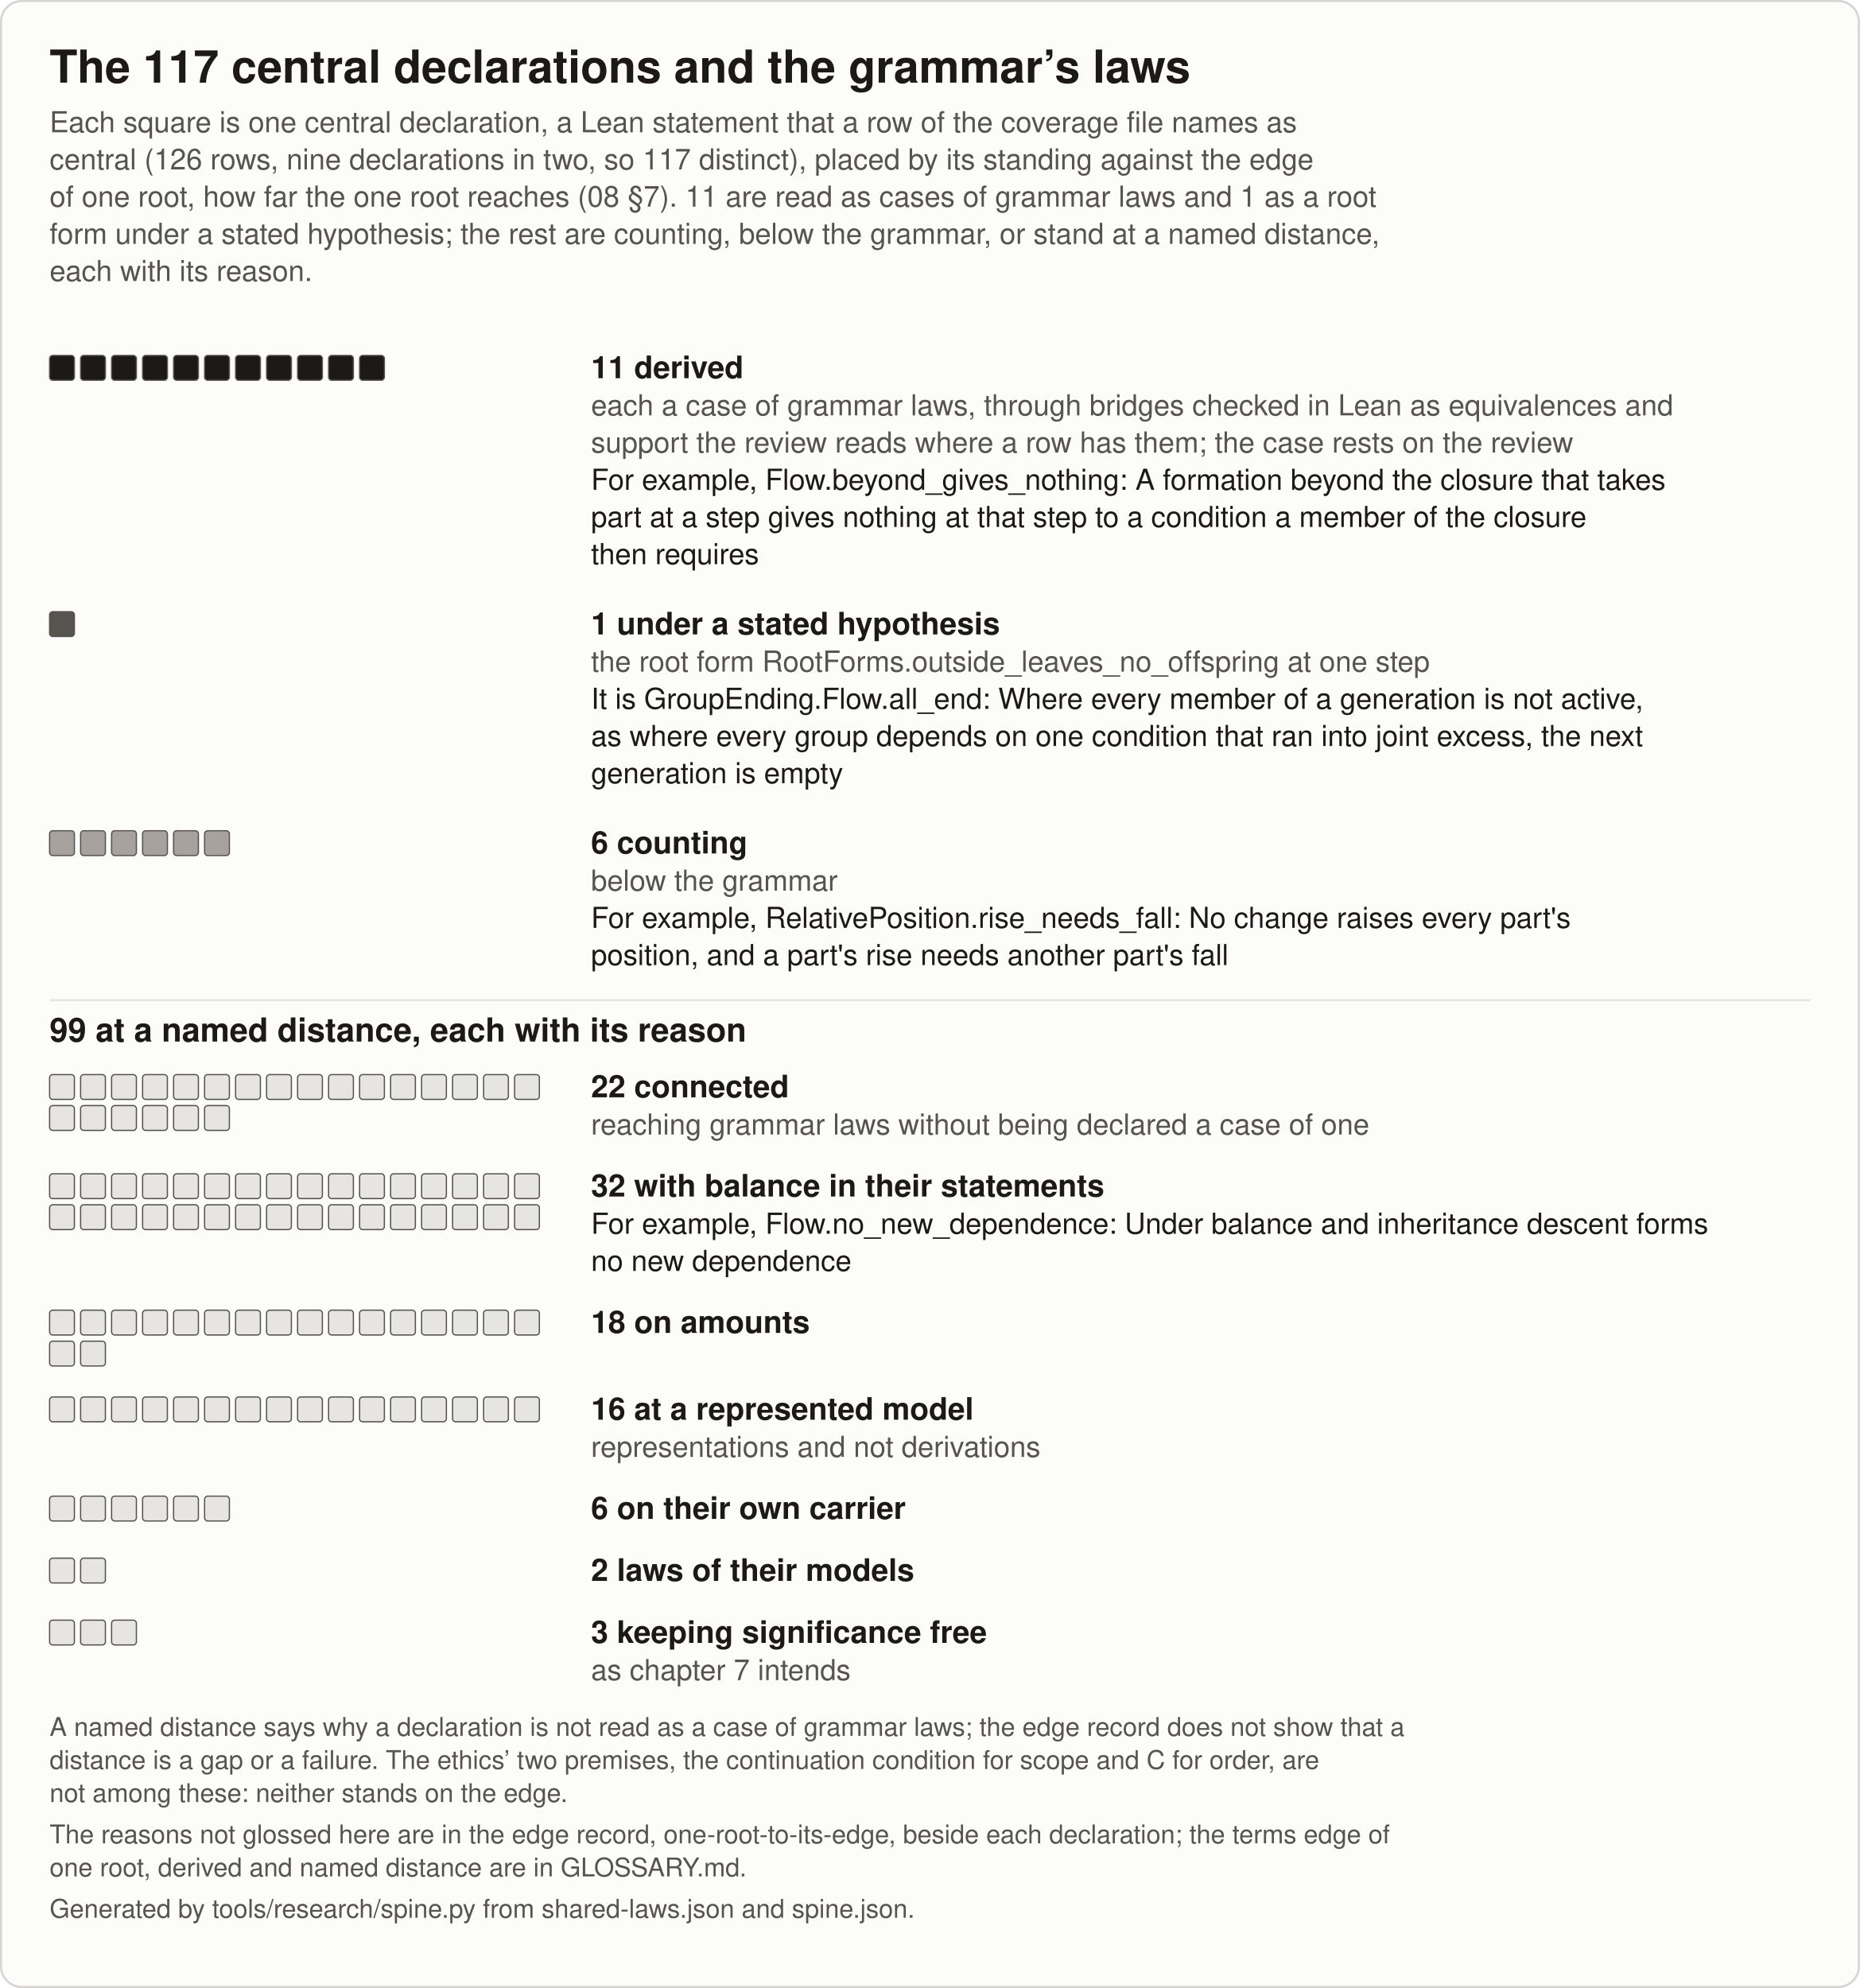
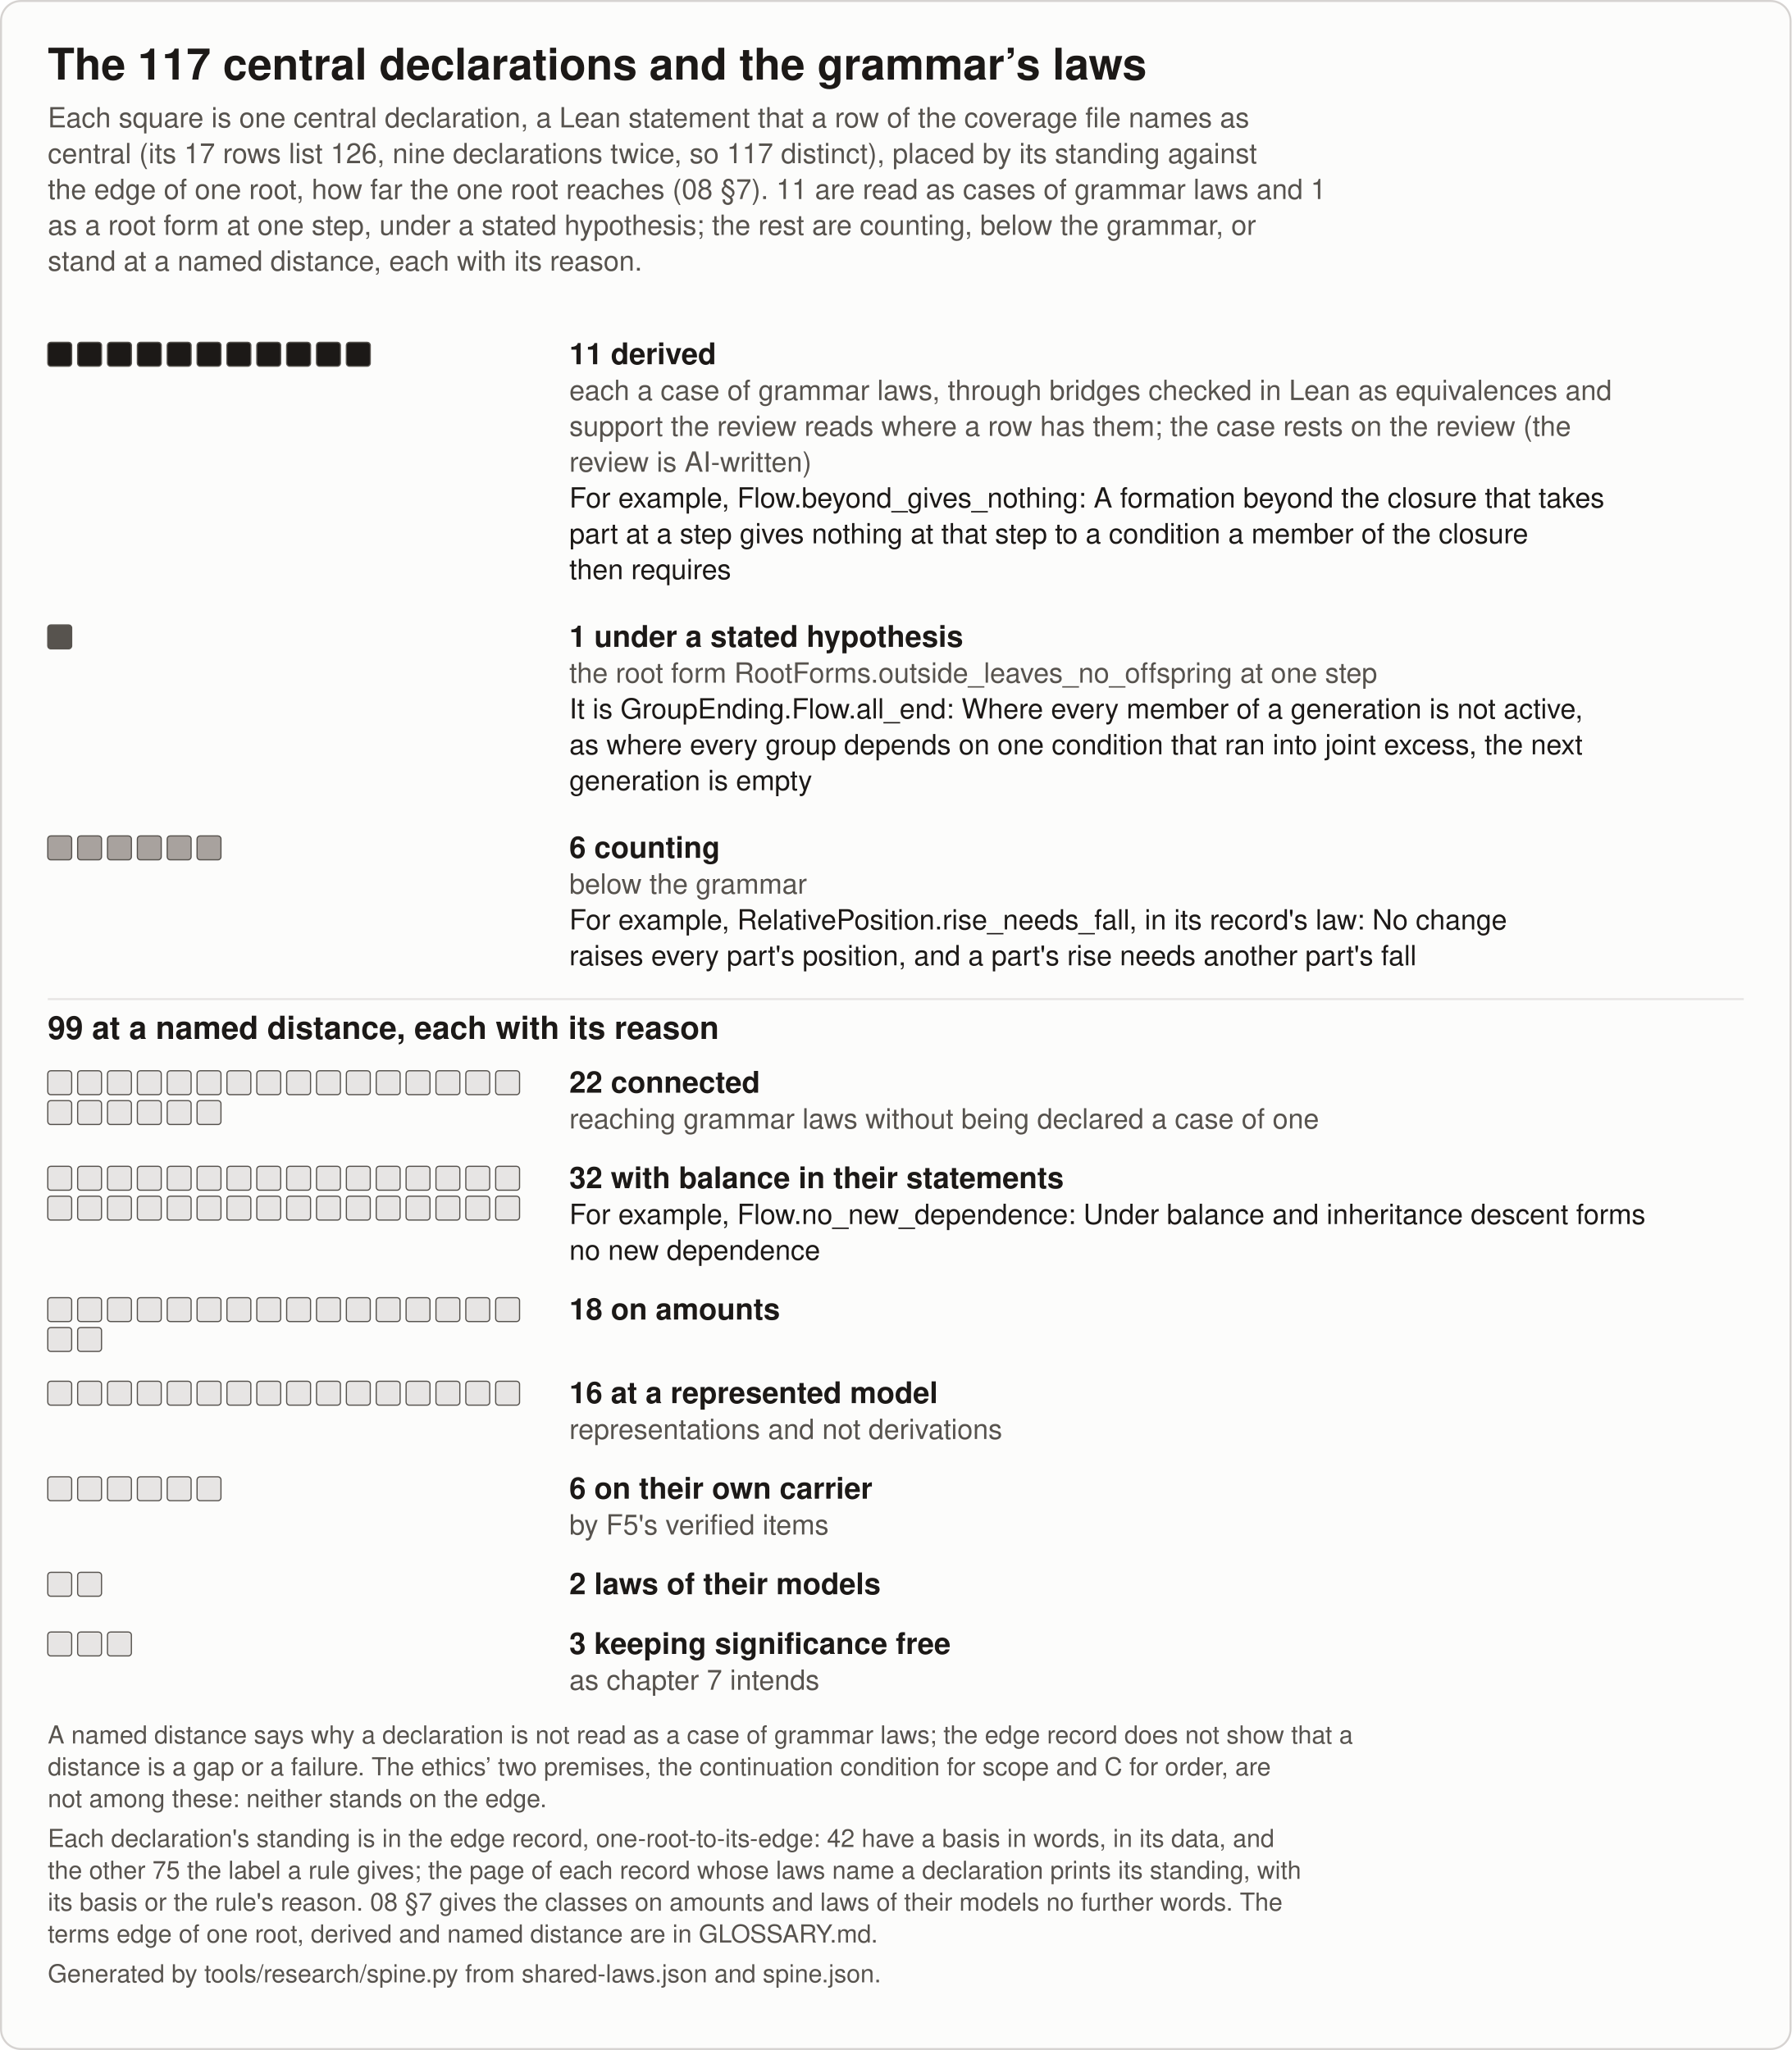
- <svg xmlns="http://www.w3.org/2000/svg" viewBox="0 0 900 962" width="900" height="962" role="img" aria-labelledby="standings-title standings-desc" font-family="Helvetica, Arial, sans-serif">
-   <rect x="0.5" y="0.5" width="899" height="961" rx="10" fill="#fcfcfb" stroke="#d6d3d1" />
+ <svg xmlns="http://www.w3.org/2000/svg" viewBox="0 0 900 1030" width="900" height="1030" role="img" aria-labelledby="standings-title standings-desc" font-family="Helvetica, Arial, sans-serif">
+   <rect x="0.5" y="0.5" width="899" height="1029" rx="10" fill="#fcfcfb" stroke="#d6d3d1" />
  <text x="24" y="40" font-size="22" font-weight="bold" text-anchor="start" fill="#1c1917">The 117 central declarations and the grammar’s laws</text>
  <text x="24" y="64" font-size="14" text-anchor="start" fill="#57534e">Each square is one central declaration, a Lean statement that a row of the coverage file names as</text>
-   <text x="24" y="82" font-size="14" text-anchor="start" fill="#57534e">central (126 rows, nine declarations in two, so 117 distinct), placed by its standing against the edge</text>
-   <text x="24" y="100" font-size="14" text-anchor="start" fill="#57534e">of one root, how far the one root reaches (08 §7). 11 are read as cases of grammar laws and 1 as a root</text>
-   <text x="24" y="118" font-size="14" text-anchor="start" fill="#57534e">form under a stated hypothesis; the rest are counting, below the grammar, or stand at a named distance,</text>
-   <text x="24" y="136" font-size="14" text-anchor="start" fill="#57534e">each with its reason.</text>
+   <text x="24" y="82" font-size="14" text-anchor="start" fill="#57534e">central (its 17 rows list 126, nine declarations twice, so 117 distinct), placed by its standing against</text>
+   <text x="24" y="100" font-size="14" text-anchor="start" fill="#57534e">the edge of one root, how far the one root reaches (08 §7). 11 are read as cases of grammar laws and 1</text>
+   <text x="24" y="118" font-size="14" text-anchor="start" fill="#57534e">as a root form at one step, under a stated hypothesis; the rest are counting, below the grammar, or</text>
+   <text x="24" y="136" font-size="14" text-anchor="start" fill="#57534e">stand at a named distance, each with its reason.</text>
  <rect x="24" y="172" width="12" height="12" rx="1.5" fill="#1c1917" stroke="#57534e" stroke-width="0.6" />
  <rect x="39" y="172" width="12" height="12" rx="1.5" fill="#1c1917" stroke="#57534e" stroke-width="0.6" />
  <rect x="54" y="172" width="12" height="12" rx="1.5" fill="#1c1917" stroke="#57534e" stroke-width="0.6" />
  <rect x="69" y="172" width="12" height="12" rx="1.5" fill="#1c1917" stroke="#57534e" stroke-width="0.6" />
  <rect x="84" y="172" width="12" height="12" rx="1.5" fill="#1c1917" stroke="#57534e" stroke-width="0.6" />
  <rect x="99" y="172" width="12" height="12" rx="1.5" fill="#1c1917" stroke="#57534e" stroke-width="0.6" />
  <rect x="114" y="172" width="12" height="12" rx="1.5" fill="#1c1917" stroke="#57534e" stroke-width="0.6" />
  <rect x="129" y="172" width="12" height="12" rx="1.5" fill="#1c1917" stroke="#57534e" stroke-width="0.6" />
  <rect x="144" y="172" width="12" height="12" rx="1.5" fill="#1c1917" stroke="#57534e" stroke-width="0.6" />
  <rect x="159" y="172" width="12" height="12" rx="1.5" fill="#1c1917" stroke="#57534e" stroke-width="0.6" />
  <rect x="174" y="172" width="12" height="12" rx="1.5" fill="#1c1917" stroke="#57534e" stroke-width="0.6" />
  <text x="286" y="183" font-size="15" font-weight="bold" text-anchor="start" fill="#1c1917">11 derived</text>
  <text x="286" y="201" font-size="14" text-anchor="start" fill="#57534e">each a case of grammar laws, through bridges checked in Lean as equivalences and</text>
-   <text x="286" y="219" font-size="14" text-anchor="start" fill="#57534e">support the review reads where a row has them; the case rests on the review</text>
-   <text x="286" y="237" font-size="14" text-anchor="start" fill="#1c1917">For example, Flow.beyond_gives_nothing: A formation beyond the closure that takes</text>
-   <text x="286" y="255" font-size="14" text-anchor="start" fill="#1c1917">part at a step gives nothing at that step to a condition a member of the closure</text>
-   <text x="286" y="273" font-size="14" text-anchor="start" fill="#1c1917">then requires</text>
-   <rect x="24" y="296" width="12" height="12" rx="1.5" fill="#57534e" stroke="#57534e" stroke-width="0.6" />
-   <text x="286" y="307" font-size="15" font-weight="bold" text-anchor="start" fill="#1c1917">1 under a stated hypothesis</text>
-   <text x="286" y="325" font-size="14" text-anchor="start" fill="#57534e">the root form RootForms.outside_leaves_no_offspring at one step</text>
-   <text x="286" y="343" font-size="14" text-anchor="start" fill="#1c1917">It is GroupEnding.Flow.all_end: Where every member of a generation is not active,</text>
-   <text x="286" y="361" font-size="14" text-anchor="start" fill="#1c1917">as where every group depends on one condition that ran into joint excess, the next</text>
-   <text x="286" y="379" font-size="14" text-anchor="start" fill="#1c1917">generation is empty</text>
-   <rect x="24" y="402" width="12" height="12" rx="1.5" fill="#a8a29e" stroke="#57534e" stroke-width="0.6" />
-   <rect x="39" y="402" width="12" height="12" rx="1.5" fill="#a8a29e" stroke="#57534e" stroke-width="0.6" />
-   <rect x="54" y="402" width="12" height="12" rx="1.5" fill="#a8a29e" stroke="#57534e" stroke-width="0.6" />
-   <rect x="69" y="402" width="12" height="12" rx="1.5" fill="#a8a29e" stroke="#57534e" stroke-width="0.6" />
-   <rect x="84" y="402" width="12" height="12" rx="1.5" fill="#a8a29e" stroke="#57534e" stroke-width="0.6" />
-   <rect x="99" y="402" width="12" height="12" rx="1.5" fill="#a8a29e" stroke="#57534e" stroke-width="0.6" />
-   <text x="286" y="413" font-size="15" font-weight="bold" text-anchor="start" fill="#1c1917">6 counting</text>
-   <text x="286" y="431" font-size="14" text-anchor="start" fill="#57534e">below the grammar</text>
-   <text x="286" y="449" font-size="14" text-anchor="start" fill="#1c1917">For example, RelativePosition.rise_needs_fall: No change raises every part's</text>
-   <text x="286" y="467" font-size="14" text-anchor="start" fill="#1c1917">position, and a part's rise needs another part's fall</text>
-   <line x1="24" y1="484" x2="876" y2="484" stroke="#e7e5e4" />
-   <text x="24" y="504" font-size="16" font-weight="bold" text-anchor="start" fill="#1c1917">99 at a named distance, each with its reason</text>
-   <rect x="24" y="520" width="12" height="12" rx="1.5" fill="#e7e5e4" stroke="#57534e" stroke-width="0.6" />
-   <rect x="39" y="520" width="12" height="12" rx="1.5" fill="#e7e5e4" stroke="#57534e" stroke-width="0.6" />
-   <rect x="54" y="520" width="12" height="12" rx="1.5" fill="#e7e5e4" stroke="#57534e" stroke-width="0.6" />
-   <rect x="69" y="520" width="12" height="12" rx="1.5" fill="#e7e5e4" stroke="#57534e" stroke-width="0.6" />
-   <rect x="84" y="520" width="12" height="12" rx="1.5" fill="#e7e5e4" stroke="#57534e" stroke-width="0.6" />
-   <rect x="99" y="520" width="12" height="12" rx="1.5" fill="#e7e5e4" stroke="#57534e" stroke-width="0.6" />
-   <rect x="114" y="520" width="12" height="12" rx="1.5" fill="#e7e5e4" stroke="#57534e" stroke-width="0.6" />
-   <rect x="129" y="520" width="12" height="12" rx="1.5" fill="#e7e5e4" stroke="#57534e" stroke-width="0.6" />
-   <rect x="144" y="520" width="12" height="12" rx="1.5" fill="#e7e5e4" stroke="#57534e" stroke-width="0.6" />
-   <rect x="159" y="520" width="12" height="12" rx="1.5" fill="#e7e5e4" stroke="#57534e" stroke-width="0.6" />
-   <rect x="174" y="520" width="12" height="12" rx="1.5" fill="#e7e5e4" stroke="#57534e" stroke-width="0.6" />
-   <rect x="189" y="520" width="12" height="12" rx="1.5" fill="#e7e5e4" stroke="#57534e" stroke-width="0.6" />
-   <rect x="204" y="520" width="12" height="12" rx="1.5" fill="#e7e5e4" stroke="#57534e" stroke-width="0.6" />
-   <rect x="219" y="520" width="12" height="12" rx="1.5" fill="#e7e5e4" stroke="#57534e" stroke-width="0.6" />
-   <rect x="234" y="520" width="12" height="12" rx="1.5" fill="#e7e5e4" stroke="#57534e" stroke-width="0.6" />
-   <rect x="249" y="520" width="12" height="12" rx="1.5" fill="#e7e5e4" stroke="#57534e" stroke-width="0.6" />
-   <rect x="24" y="535" width="12" height="12" rx="1.5" fill="#e7e5e4" stroke="#57534e" stroke-width="0.6" />
-   <rect x="39" y="535" width="12" height="12" rx="1.5" fill="#e7e5e4" stroke="#57534e" stroke-width="0.6" />
-   <rect x="54" y="535" width="12" height="12" rx="1.5" fill="#e7e5e4" stroke="#57534e" stroke-width="0.6" />
-   <rect x="69" y="535" width="12" height="12" rx="1.5" fill="#e7e5e4" stroke="#57534e" stroke-width="0.6" />
-   <rect x="84" y="535" width="12" height="12" rx="1.5" fill="#e7e5e4" stroke="#57534e" stroke-width="0.6" />
-   <rect x="99" y="535" width="12" height="12" rx="1.5" fill="#e7e5e4" stroke="#57534e" stroke-width="0.6" />
-   <text x="286" y="531" font-size="15" font-weight="bold" text-anchor="start" fill="#1c1917">22 connected</text>
-   <text x="286" y="549" font-size="14" text-anchor="start" fill="#57534e">reaching grammar laws without being declared a case of one</text>
-   <rect x="24" y="568" width="12" height="12" rx="1.5" fill="#e7e5e4" stroke="#57534e" stroke-width="0.6" />
-   <rect x="39" y="568" width="12" height="12" rx="1.5" fill="#e7e5e4" stroke="#57534e" stroke-width="0.6" />
-   <rect x="54" y="568" width="12" height="12" rx="1.5" fill="#e7e5e4" stroke="#57534e" stroke-width="0.6" />
-   <rect x="69" y="568" width="12" height="12" rx="1.5" fill="#e7e5e4" stroke="#57534e" stroke-width="0.6" />
-   <rect x="84" y="568" width="12" height="12" rx="1.5" fill="#e7e5e4" stroke="#57534e" stroke-width="0.6" />
-   <rect x="99" y="568" width="12" height="12" rx="1.5" fill="#e7e5e4" stroke="#57534e" stroke-width="0.6" />
-   <rect x="114" y="568" width="12" height="12" rx="1.5" fill="#e7e5e4" stroke="#57534e" stroke-width="0.6" />
-   <rect x="129" y="568" width="12" height="12" rx="1.5" fill="#e7e5e4" stroke="#57534e" stroke-width="0.6" />
-   <rect x="144" y="568" width="12" height="12" rx="1.5" fill="#e7e5e4" stroke="#57534e" stroke-width="0.6" />
-   <rect x="159" y="568" width="12" height="12" rx="1.5" fill="#e7e5e4" stroke="#57534e" stroke-width="0.6" />
-   <rect x="174" y="568" width="12" height="12" rx="1.5" fill="#e7e5e4" stroke="#57534e" stroke-width="0.6" />
-   <rect x="189" y="568" width="12" height="12" rx="1.5" fill="#e7e5e4" stroke="#57534e" stroke-width="0.6" />
-   <rect x="204" y="568" width="12" height="12" rx="1.5" fill="#e7e5e4" stroke="#57534e" stroke-width="0.6" />
-   <rect x="219" y="568" width="12" height="12" rx="1.5" fill="#e7e5e4" stroke="#57534e" stroke-width="0.6" />
-   <rect x="234" y="568" width="12" height="12" rx="1.5" fill="#e7e5e4" stroke="#57534e" stroke-width="0.6" />
-   <rect x="249" y="568" width="12" height="12" rx="1.5" fill="#e7e5e4" stroke="#57534e" stroke-width="0.6" />
-   <rect x="24" y="583" width="12" height="12" rx="1.5" fill="#e7e5e4" stroke="#57534e" stroke-width="0.6" />
-   <rect x="39" y="583" width="12" height="12" rx="1.5" fill="#e7e5e4" stroke="#57534e" stroke-width="0.6" />
-   <rect x="54" y="583" width="12" height="12" rx="1.5" fill="#e7e5e4" stroke="#57534e" stroke-width="0.6" />
-   <rect x="69" y="583" width="12" height="12" rx="1.5" fill="#e7e5e4" stroke="#57534e" stroke-width="0.6" />
-   <rect x="84" y="583" width="12" height="12" rx="1.5" fill="#e7e5e4" stroke="#57534e" stroke-width="0.6" />
-   <rect x="99" y="583" width="12" height="12" rx="1.5" fill="#e7e5e4" stroke="#57534e" stroke-width="0.6" />
-   <rect x="114" y="583" width="12" height="12" rx="1.5" fill="#e7e5e4" stroke="#57534e" stroke-width="0.6" />
-   <rect x="129" y="583" width="12" height="12" rx="1.5" fill="#e7e5e4" stroke="#57534e" stroke-width="0.6" />
-   <rect x="144" y="583" width="12" height="12" rx="1.5" fill="#e7e5e4" stroke="#57534e" stroke-width="0.6" />
-   <rect x="159" y="583" width="12" height="12" rx="1.5" fill="#e7e5e4" stroke="#57534e" stroke-width="0.6" />
-   <rect x="174" y="583" width="12" height="12" rx="1.5" fill="#e7e5e4" stroke="#57534e" stroke-width="0.6" />
-   <rect x="189" y="583" width="12" height="12" rx="1.5" fill="#e7e5e4" stroke="#57534e" stroke-width="0.6" />
-   <rect x="204" y="583" width="12" height="12" rx="1.5" fill="#e7e5e4" stroke="#57534e" stroke-width="0.6" />
-   <rect x="219" y="583" width="12" height="12" rx="1.5" fill="#e7e5e4" stroke="#57534e" stroke-width="0.6" />
-   <rect x="234" y="583" width="12" height="12" rx="1.5" fill="#e7e5e4" stroke="#57534e" stroke-width="0.6" />
-   <rect x="249" y="583" width="12" height="12" rx="1.5" fill="#e7e5e4" stroke="#57534e" stroke-width="0.6" />
-   <text x="286" y="579" font-size="15" font-weight="bold" text-anchor="start" fill="#1c1917">32 with balance in their statements</text>
-   <text x="286" y="597" font-size="14" text-anchor="start" fill="#1c1917">For example, Flow.no_new_dependence: Under balance and inheritance descent forms</text>
-   <text x="286" y="615" font-size="14" text-anchor="start" fill="#1c1917">no new dependence</text>
-   <rect x="24" y="634" width="12" height="12" rx="1.5" fill="#e7e5e4" stroke="#57534e" stroke-width="0.6" />
-   <rect x="39" y="634" width="12" height="12" rx="1.5" fill="#e7e5e4" stroke="#57534e" stroke-width="0.6" />
-   <rect x="54" y="634" width="12" height="12" rx="1.5" fill="#e7e5e4" stroke="#57534e" stroke-width="0.6" />
-   <rect x="69" y="634" width="12" height="12" rx="1.5" fill="#e7e5e4" stroke="#57534e" stroke-width="0.6" />
-   <rect x="84" y="634" width="12" height="12" rx="1.5" fill="#e7e5e4" stroke="#57534e" stroke-width="0.6" />
-   <rect x="99" y="634" width="12" height="12" rx="1.5" fill="#e7e5e4" stroke="#57534e" stroke-width="0.6" />
-   <rect x="114" y="634" width="12" height="12" rx="1.5" fill="#e7e5e4" stroke="#57534e" stroke-width="0.6" />
-   <rect x="129" y="634" width="12" height="12" rx="1.5" fill="#e7e5e4" stroke="#57534e" stroke-width="0.6" />
-   <rect x="144" y="634" width="12" height="12" rx="1.5" fill="#e7e5e4" stroke="#57534e" stroke-width="0.6" />
-   <rect x="159" y="634" width="12" height="12" rx="1.5" fill="#e7e5e4" stroke="#57534e" stroke-width="0.6" />
-   <rect x="174" y="634" width="12" height="12" rx="1.5" fill="#e7e5e4" stroke="#57534e" stroke-width="0.6" />
-   <rect x="189" y="634" width="12" height="12" rx="1.5" fill="#e7e5e4" stroke="#57534e" stroke-width="0.6" />
-   <rect x="204" y="634" width="12" height="12" rx="1.5" fill="#e7e5e4" stroke="#57534e" stroke-width="0.6" />
-   <rect x="219" y="634" width="12" height="12" rx="1.5" fill="#e7e5e4" stroke="#57534e" stroke-width="0.6" />
-   <rect x="234" y="634" width="12" height="12" rx="1.5" fill="#e7e5e4" stroke="#57534e" stroke-width="0.6" />
-   <rect x="249" y="634" width="12" height="12" rx="1.5" fill="#e7e5e4" stroke="#57534e" stroke-width="0.6" />
-   <rect x="24" y="649" width="12" height="12" rx="1.5" fill="#e7e5e4" stroke="#57534e" stroke-width="0.6" />
-   <rect x="39" y="649" width="12" height="12" rx="1.5" fill="#e7e5e4" stroke="#57534e" stroke-width="0.6" />
-   <text x="286" y="645" font-size="15" font-weight="bold" text-anchor="start" fill="#1c1917">18 on amounts</text>
-   <rect x="24" y="676" width="12" height="12" rx="1.5" fill="#e7e5e4" stroke="#57534e" stroke-width="0.6" />
-   <rect x="39" y="676" width="12" height="12" rx="1.5" fill="#e7e5e4" stroke="#57534e" stroke-width="0.6" />
-   <rect x="54" y="676" width="12" height="12" rx="1.5" fill="#e7e5e4" stroke="#57534e" stroke-width="0.6" />
-   <rect x="69" y="676" width="12" height="12" rx="1.5" fill="#e7e5e4" stroke="#57534e" stroke-width="0.6" />
-   <rect x="84" y="676" width="12" height="12" rx="1.5" fill="#e7e5e4" stroke="#57534e" stroke-width="0.6" />
-   <rect x="99" y="676" width="12" height="12" rx="1.5" fill="#e7e5e4" stroke="#57534e" stroke-width="0.6" />
-   <rect x="114" y="676" width="12" height="12" rx="1.5" fill="#e7e5e4" stroke="#57534e" stroke-width="0.6" />
-   <rect x="129" y="676" width="12" height="12" rx="1.5" fill="#e7e5e4" stroke="#57534e" stroke-width="0.6" />
-   <rect x="144" y="676" width="12" height="12" rx="1.5" fill="#e7e5e4" stroke="#57534e" stroke-width="0.6" />
-   <rect x="159" y="676" width="12" height="12" rx="1.5" fill="#e7e5e4" stroke="#57534e" stroke-width="0.6" />
-   <rect x="174" y="676" width="12" height="12" rx="1.5" fill="#e7e5e4" stroke="#57534e" stroke-width="0.6" />
-   <rect x="189" y="676" width="12" height="12" rx="1.5" fill="#e7e5e4" stroke="#57534e" stroke-width="0.6" />
-   <rect x="204" y="676" width="12" height="12" rx="1.5" fill="#e7e5e4" stroke="#57534e" stroke-width="0.6" />
-   <rect x="219" y="676" width="12" height="12" rx="1.5" fill="#e7e5e4" stroke="#57534e" stroke-width="0.6" />
-   <rect x="234" y="676" width="12" height="12" rx="1.5" fill="#e7e5e4" stroke="#57534e" stroke-width="0.6" />
-   <rect x="249" y="676" width="12" height="12" rx="1.5" fill="#e7e5e4" stroke="#57534e" stroke-width="0.6" />
-   <text x="286" y="687" font-size="15" font-weight="bold" text-anchor="start" fill="#1c1917">16 at a represented model</text>
-   <text x="286" y="705" font-size="14" text-anchor="start" fill="#57534e">representations and not derivations</text>
-   <rect x="24" y="724" width="12" height="12" rx="1.5" fill="#e7e5e4" stroke="#57534e" stroke-width="0.6" />
-   <rect x="39" y="724" width="12" height="12" rx="1.5" fill="#e7e5e4" stroke="#57534e" stroke-width="0.6" />
-   <rect x="54" y="724" width="12" height="12" rx="1.5" fill="#e7e5e4" stroke="#57534e" stroke-width="0.6" />
-   <rect x="69" y="724" width="12" height="12" rx="1.5" fill="#e7e5e4" stroke="#57534e" stroke-width="0.6" />
-   <rect x="84" y="724" width="12" height="12" rx="1.5" fill="#e7e5e4" stroke="#57534e" stroke-width="0.6" />
-   <rect x="99" y="724" width="12" height="12" rx="1.5" fill="#e7e5e4" stroke="#57534e" stroke-width="0.6" />
-   <text x="286" y="735" font-size="15" font-weight="bold" text-anchor="start" fill="#1c1917">6 on their own carrier</text>
-   <rect x="24" y="754" width="12" height="12" rx="1.5" fill="#e7e5e4" stroke="#57534e" stroke-width="0.6" />
-   <rect x="39" y="754" width="12" height="12" rx="1.5" fill="#e7e5e4" stroke="#57534e" stroke-width="0.6" />
-   <text x="286" y="765" font-size="15" font-weight="bold" text-anchor="start" fill="#1c1917">2 laws of their models</text>
-   <rect x="24" y="784" width="12" height="12" rx="1.5" fill="#e7e5e4" stroke="#57534e" stroke-width="0.6" />
-   <rect x="39" y="784" width="12" height="12" rx="1.5" fill="#e7e5e4" stroke="#57534e" stroke-width="0.6" />
-   <rect x="54" y="784" width="12" height="12" rx="1.5" fill="#e7e5e4" stroke="#57534e" stroke-width="0.6" />
-   <text x="286" y="795" font-size="15" font-weight="bold" text-anchor="start" fill="#1c1917">3 keeping significance free</text>
-   <text x="286" y="813" font-size="14" text-anchor="start" fill="#57534e">as chapter 7 intends</text>
-   <text x="24" y="840" font-size="12.5" text-anchor="start" fill="#57534e">A named distance says why a declaration is not read as a case of grammar laws; the edge record does not show that a</text>
-   <text x="24" y="856" font-size="12.5" text-anchor="start" fill="#57534e">distance is a gap or a failure. The ethics’ two premises, the continuation condition for scope and C for order, are</text>
-   <text x="24" y="872" font-size="12.5" text-anchor="start" fill="#57534e">not among these: neither stands on the edge.</text>
-   <text x="24" y="892" font-size="12.5" text-anchor="start" fill="#57534e">The reasons not glossed here are in the edge record, one-root-to-its-edge, beside each declaration; the terms edge of</text>
-   <text x="24" y="908" font-size="12.5" text-anchor="start" fill="#57534e">one root, derived and named distance are in GLOSSARY.md.</text>
-   <text x="24" y="928" font-size="12.5" text-anchor="start" fill="#57534e">Generated by tools/research/spine.py from shared-laws.json and spine.json.</text>
+   <text x="286" y="219" font-size="14" text-anchor="start" fill="#57534e">support the review reads where a row has them; the case rests on the review (the</text>
+   <text x="286" y="237" font-size="14" text-anchor="start" fill="#57534e">review is AI-written)</text>
+   <text x="286" y="255" font-size="14" text-anchor="start" fill="#1c1917">For example, Flow.beyond_gives_nothing: A formation beyond the closure that takes</text>
+   <text x="286" y="273" font-size="14" text-anchor="start" fill="#1c1917">part at a step gives nothing at that step to a condition a member of the closure</text>
+   <text x="286" y="291" font-size="14" text-anchor="start" fill="#1c1917">then requires</text>
+   <rect x="24" y="314" width="12" height="12" rx="1.5" fill="#57534e" stroke="#57534e" stroke-width="0.6" />
+   <text x="286" y="325" font-size="15" font-weight="bold" text-anchor="start" fill="#1c1917">1 under a stated hypothesis</text>
+   <text x="286" y="343" font-size="14" text-anchor="start" fill="#57534e">the root form RootForms.outside_leaves_no_offspring at one step</text>
+   <text x="286" y="361" font-size="14" text-anchor="start" fill="#1c1917">It is GroupEnding.Flow.all_end: Where every member of a generation is not active,</text>
+   <text x="286" y="379" font-size="14" text-anchor="start" fill="#1c1917">as where every group depends on one condition that ran into joint excess, the next</text>
+   <text x="286" y="397" font-size="14" text-anchor="start" fill="#1c1917">generation is empty</text>
+   <rect x="24" y="420" width="12" height="12" rx="1.5" fill="#a8a29e" stroke="#57534e" stroke-width="0.6" />
+   <rect x="39" y="420" width="12" height="12" rx="1.5" fill="#a8a29e" stroke="#57534e" stroke-width="0.6" />
+   <rect x="54" y="420" width="12" height="12" rx="1.5" fill="#a8a29e" stroke="#57534e" stroke-width="0.6" />
+   <rect x="69" y="420" width="12" height="12" rx="1.5" fill="#a8a29e" stroke="#57534e" stroke-width="0.6" />
+   <rect x="84" y="420" width="12" height="12" rx="1.5" fill="#a8a29e" stroke="#57534e" stroke-width="0.6" />
+   <rect x="99" y="420" width="12" height="12" rx="1.5" fill="#a8a29e" stroke="#57534e" stroke-width="0.6" />
+   <text x="286" y="431" font-size="15" font-weight="bold" text-anchor="start" fill="#1c1917">6 counting</text>
+   <text x="286" y="449" font-size="14" text-anchor="start" fill="#57534e">below the grammar</text>
+   <text x="286" y="467" font-size="14" text-anchor="start" fill="#1c1917">For example, RelativePosition.rise_needs_fall, in its record's law: No change</text>
+   <text x="286" y="485" font-size="14" text-anchor="start" fill="#1c1917">raises every part's position, and a part's rise needs another part's fall</text>
+   <line x1="24" y1="502" x2="876" y2="502" stroke="#e7e5e4" />
+   <text x="24" y="522" font-size="16" font-weight="bold" text-anchor="start" fill="#1c1917">99 at a named distance, each with its reason</text>
+   <rect x="24" y="538" width="12" height="12" rx="1.5" fill="#e7e5e4" stroke="#57534e" stroke-width="0.6" />
+   <rect x="39" y="538" width="12" height="12" rx="1.5" fill="#e7e5e4" stroke="#57534e" stroke-width="0.6" />
+   <rect x="54" y="538" width="12" height="12" rx="1.5" fill="#e7e5e4" stroke="#57534e" stroke-width="0.6" />
+   <rect x="69" y="538" width="12" height="12" rx="1.5" fill="#e7e5e4" stroke="#57534e" stroke-width="0.6" />
+   <rect x="84" y="538" width="12" height="12" rx="1.5" fill="#e7e5e4" stroke="#57534e" stroke-width="0.6" />
+   <rect x="99" y="538" width="12" height="12" rx="1.5" fill="#e7e5e4" stroke="#57534e" stroke-width="0.6" />
+   <rect x="114" y="538" width="12" height="12" rx="1.5" fill="#e7e5e4" stroke="#57534e" stroke-width="0.6" />
+   <rect x="129" y="538" width="12" height="12" rx="1.5" fill="#e7e5e4" stroke="#57534e" stroke-width="0.6" />
+   <rect x="144" y="538" width="12" height="12" rx="1.5" fill="#e7e5e4" stroke="#57534e" stroke-width="0.6" />
+   <rect x="159" y="538" width="12" height="12" rx="1.5" fill="#e7e5e4" stroke="#57534e" stroke-width="0.6" />
+   <rect x="174" y="538" width="12" height="12" rx="1.5" fill="#e7e5e4" stroke="#57534e" stroke-width="0.6" />
+   <rect x="189" y="538" width="12" height="12" rx="1.5" fill="#e7e5e4" stroke="#57534e" stroke-width="0.6" />
+   <rect x="204" y="538" width="12" height="12" rx="1.5" fill="#e7e5e4" stroke="#57534e" stroke-width="0.6" />
+   <rect x="219" y="538" width="12" height="12" rx="1.5" fill="#e7e5e4" stroke="#57534e" stroke-width="0.6" />
+   <rect x="234" y="538" width="12" height="12" rx="1.5" fill="#e7e5e4" stroke="#57534e" stroke-width="0.6" />
+   <rect x="249" y="538" width="12" height="12" rx="1.5" fill="#e7e5e4" stroke="#57534e" stroke-width="0.6" />
+   <rect x="24" y="553" width="12" height="12" rx="1.5" fill="#e7e5e4" stroke="#57534e" stroke-width="0.6" />
+   <rect x="39" y="553" width="12" height="12" rx="1.5" fill="#e7e5e4" stroke="#57534e" stroke-width="0.6" />
+   <rect x="54" y="553" width="12" height="12" rx="1.5" fill="#e7e5e4" stroke="#57534e" stroke-width="0.6" />
+   <rect x="69" y="553" width="12" height="12" rx="1.5" fill="#e7e5e4" stroke="#57534e" stroke-width="0.6" />
+   <rect x="84" y="553" width="12" height="12" rx="1.5" fill="#e7e5e4" stroke="#57534e" stroke-width="0.6" />
+   <rect x="99" y="553" width="12" height="12" rx="1.5" fill="#e7e5e4" stroke="#57534e" stroke-width="0.6" />
+   <text x="286" y="549" font-size="15" font-weight="bold" text-anchor="start" fill="#1c1917">22 connected</text>
+   <text x="286" y="567" font-size="14" text-anchor="start" fill="#57534e">reaching grammar laws without being declared a case of one</text>
+   <rect x="24" y="586" width="12" height="12" rx="1.5" fill="#e7e5e4" stroke="#57534e" stroke-width="0.6" />
+   <rect x="39" y="586" width="12" height="12" rx="1.5" fill="#e7e5e4" stroke="#57534e" stroke-width="0.6" />
+   <rect x="54" y="586" width="12" height="12" rx="1.5" fill="#e7e5e4" stroke="#57534e" stroke-width="0.6" />
+   <rect x="69" y="586" width="12" height="12" rx="1.5" fill="#e7e5e4" stroke="#57534e" stroke-width="0.6" />
+   <rect x="84" y="586" width="12" height="12" rx="1.5" fill="#e7e5e4" stroke="#57534e" stroke-width="0.6" />
+   <rect x="99" y="586" width="12" height="12" rx="1.5" fill="#e7e5e4" stroke="#57534e" stroke-width="0.6" />
+   <rect x="114" y="586" width="12" height="12" rx="1.5" fill="#e7e5e4" stroke="#57534e" stroke-width="0.6" />
+   <rect x="129" y="586" width="12" height="12" rx="1.5" fill="#e7e5e4" stroke="#57534e" stroke-width="0.6" />
+   <rect x="144" y="586" width="12" height="12" rx="1.5" fill="#e7e5e4" stroke="#57534e" stroke-width="0.6" />
+   <rect x="159" y="586" width="12" height="12" rx="1.5" fill="#e7e5e4" stroke="#57534e" stroke-width="0.6" />
+   <rect x="174" y="586" width="12" height="12" rx="1.5" fill="#e7e5e4" stroke="#57534e" stroke-width="0.6" />
+   <rect x="189" y="586" width="12" height="12" rx="1.5" fill="#e7e5e4" stroke="#57534e" stroke-width="0.6" />
+   <rect x="204" y="586" width="12" height="12" rx="1.5" fill="#e7e5e4" stroke="#57534e" stroke-width="0.6" />
+   <rect x="219" y="586" width="12" height="12" rx="1.5" fill="#e7e5e4" stroke="#57534e" stroke-width="0.6" />
+   <rect x="234" y="586" width="12" height="12" rx="1.5" fill="#e7e5e4" stroke="#57534e" stroke-width="0.6" />
+   <rect x="249" y="586" width="12" height="12" rx="1.5" fill="#e7e5e4" stroke="#57534e" stroke-width="0.6" />
+   <rect x="24" y="601" width="12" height="12" rx="1.5" fill="#e7e5e4" stroke="#57534e" stroke-width="0.6" />
+   <rect x="39" y="601" width="12" height="12" rx="1.5" fill="#e7e5e4" stroke="#57534e" stroke-width="0.6" />
+   <rect x="54" y="601" width="12" height="12" rx="1.5" fill="#e7e5e4" stroke="#57534e" stroke-width="0.6" />
+   <rect x="69" y="601" width="12" height="12" rx="1.5" fill="#e7e5e4" stroke="#57534e" stroke-width="0.6" />
+   <rect x="84" y="601" width="12" height="12" rx="1.5" fill="#e7e5e4" stroke="#57534e" stroke-width="0.6" />
+   <rect x="99" y="601" width="12" height="12" rx="1.5" fill="#e7e5e4" stroke="#57534e" stroke-width="0.6" />
+   <rect x="114" y="601" width="12" height="12" rx="1.5" fill="#e7e5e4" stroke="#57534e" stroke-width="0.6" />
+   <rect x="129" y="601" width="12" height="12" rx="1.5" fill="#e7e5e4" stroke="#57534e" stroke-width="0.6" />
+   <rect x="144" y="601" width="12" height="12" rx="1.5" fill="#e7e5e4" stroke="#57534e" stroke-width="0.6" />
+   <rect x="159" y="601" width="12" height="12" rx="1.5" fill="#e7e5e4" stroke="#57534e" stroke-width="0.6" />
+   <rect x="174" y="601" width="12" height="12" rx="1.5" fill="#e7e5e4" stroke="#57534e" stroke-width="0.6" />
+   <rect x="189" y="601" width="12" height="12" rx="1.5" fill="#e7e5e4" stroke="#57534e" stroke-width="0.6" />
+   <rect x="204" y="601" width="12" height="12" rx="1.5" fill="#e7e5e4" stroke="#57534e" stroke-width="0.6" />
+   <rect x="219" y="601" width="12" height="12" rx="1.5" fill="#e7e5e4" stroke="#57534e" stroke-width="0.6" />
+   <rect x="234" y="601" width="12" height="12" rx="1.5" fill="#e7e5e4" stroke="#57534e" stroke-width="0.6" />
+   <rect x="249" y="601" width="12" height="12" rx="1.5" fill="#e7e5e4" stroke="#57534e" stroke-width="0.6" />
+   <text x="286" y="597" font-size="15" font-weight="bold" text-anchor="start" fill="#1c1917">32 with balance in their statements</text>
+   <text x="286" y="615" font-size="14" text-anchor="start" fill="#1c1917">For example, Flow.no_new_dependence: Under balance and inheritance descent forms</text>
+   <text x="286" y="633" font-size="14" text-anchor="start" fill="#1c1917">no new dependence</text>
+   <rect x="24" y="652" width="12" height="12" rx="1.5" fill="#e7e5e4" stroke="#57534e" stroke-width="0.6" />
+   <rect x="39" y="652" width="12" height="12" rx="1.5" fill="#e7e5e4" stroke="#57534e" stroke-width="0.6" />
+   <rect x="54" y="652" width="12" height="12" rx="1.5" fill="#e7e5e4" stroke="#57534e" stroke-width="0.6" />
+   <rect x="69" y="652" width="12" height="12" rx="1.5" fill="#e7e5e4" stroke="#57534e" stroke-width="0.6" />
+   <rect x="84" y="652" width="12" height="12" rx="1.5" fill="#e7e5e4" stroke="#57534e" stroke-width="0.6" />
+   <rect x="99" y="652" width="12" height="12" rx="1.5" fill="#e7e5e4" stroke="#57534e" stroke-width="0.6" />
+   <rect x="114" y="652" width="12" height="12" rx="1.5" fill="#e7e5e4" stroke="#57534e" stroke-width="0.6" />
+   <rect x="129" y="652" width="12" height="12" rx="1.5" fill="#e7e5e4" stroke="#57534e" stroke-width="0.6" />
+   <rect x="144" y="652" width="12" height="12" rx="1.5" fill="#e7e5e4" stroke="#57534e" stroke-width="0.6" />
+   <rect x="159" y="652" width="12" height="12" rx="1.5" fill="#e7e5e4" stroke="#57534e" stroke-width="0.6" />
+   <rect x="174" y="652" width="12" height="12" rx="1.5" fill="#e7e5e4" stroke="#57534e" stroke-width="0.6" />
+   <rect x="189" y="652" width="12" height="12" rx="1.5" fill="#e7e5e4" stroke="#57534e" stroke-width="0.6" />
+   <rect x="204" y="652" width="12" height="12" rx="1.5" fill="#e7e5e4" stroke="#57534e" stroke-width="0.6" />
+   <rect x="219" y="652" width="12" height="12" rx="1.5" fill="#e7e5e4" stroke="#57534e" stroke-width="0.6" />
+   <rect x="234" y="652" width="12" height="12" rx="1.5" fill="#e7e5e4" stroke="#57534e" stroke-width="0.6" />
+   <rect x="249" y="652" width="12" height="12" rx="1.5" fill="#e7e5e4" stroke="#57534e" stroke-width="0.6" />
+   <rect x="24" y="667" width="12" height="12" rx="1.5" fill="#e7e5e4" stroke="#57534e" stroke-width="0.6" />
+   <rect x="39" y="667" width="12" height="12" rx="1.5" fill="#e7e5e4" stroke="#57534e" stroke-width="0.6" />
+   <text x="286" y="663" font-size="15" font-weight="bold" text-anchor="start" fill="#1c1917">18 on amounts</text>
+   <rect x="24" y="694" width="12" height="12" rx="1.5" fill="#e7e5e4" stroke="#57534e" stroke-width="0.6" />
+   <rect x="39" y="694" width="12" height="12" rx="1.5" fill="#e7e5e4" stroke="#57534e" stroke-width="0.6" />
+   <rect x="54" y="694" width="12" height="12" rx="1.5" fill="#e7e5e4" stroke="#57534e" stroke-width="0.6" />
+   <rect x="69" y="694" width="12" height="12" rx="1.5" fill="#e7e5e4" stroke="#57534e" stroke-width="0.6" />
+   <rect x="84" y="694" width="12" height="12" rx="1.5" fill="#e7e5e4" stroke="#57534e" stroke-width="0.6" />
+   <rect x="99" y="694" width="12" height="12" rx="1.5" fill="#e7e5e4" stroke="#57534e" stroke-width="0.6" />
+   <rect x="114" y="694" width="12" height="12" rx="1.5" fill="#e7e5e4" stroke="#57534e" stroke-width="0.6" />
+   <rect x="129" y="694" width="12" height="12" rx="1.5" fill="#e7e5e4" stroke="#57534e" stroke-width="0.6" />
+   <rect x="144" y="694" width="12" height="12" rx="1.5" fill="#e7e5e4" stroke="#57534e" stroke-width="0.6" />
+   <rect x="159" y="694" width="12" height="12" rx="1.5" fill="#e7e5e4" stroke="#57534e" stroke-width="0.6" />
+   <rect x="174" y="694" width="12" height="12" rx="1.5" fill="#e7e5e4" stroke="#57534e" stroke-width="0.6" />
+   <rect x="189" y="694" width="12" height="12" rx="1.5" fill="#e7e5e4" stroke="#57534e" stroke-width="0.6" />
+   <rect x="204" y="694" width="12" height="12" rx="1.5" fill="#e7e5e4" stroke="#57534e" stroke-width="0.6" />
+   <rect x="219" y="694" width="12" height="12" rx="1.5" fill="#e7e5e4" stroke="#57534e" stroke-width="0.6" />
+   <rect x="234" y="694" width="12" height="12" rx="1.5" fill="#e7e5e4" stroke="#57534e" stroke-width="0.6" />
+   <rect x="249" y="694" width="12" height="12" rx="1.5" fill="#e7e5e4" stroke="#57534e" stroke-width="0.6" />
+   <text x="286" y="705" font-size="15" font-weight="bold" text-anchor="start" fill="#1c1917">16 at a represented model</text>
+   <text x="286" y="723" font-size="14" text-anchor="start" fill="#57534e">representations and not derivations</text>
+   <rect x="24" y="742" width="12" height="12" rx="1.5" fill="#e7e5e4" stroke="#57534e" stroke-width="0.6" />
+   <rect x="39" y="742" width="12" height="12" rx="1.5" fill="#e7e5e4" stroke="#57534e" stroke-width="0.6" />
+   <rect x="54" y="742" width="12" height="12" rx="1.5" fill="#e7e5e4" stroke="#57534e" stroke-width="0.6" />
+   <rect x="69" y="742" width="12" height="12" rx="1.5" fill="#e7e5e4" stroke="#57534e" stroke-width="0.6" />
+   <rect x="84" y="742" width="12" height="12" rx="1.5" fill="#e7e5e4" stroke="#57534e" stroke-width="0.6" />
+   <rect x="99" y="742" width="12" height="12" rx="1.5" fill="#e7e5e4" stroke="#57534e" stroke-width="0.6" />
+   <text x="286" y="753" font-size="15" font-weight="bold" text-anchor="start" fill="#1c1917">6 on their own carrier</text>
+   <text x="286" y="771" font-size="14" text-anchor="start" fill="#57534e">by F5's verified items</text>
+   <rect x="24" y="790" width="12" height="12" rx="1.5" fill="#e7e5e4" stroke="#57534e" stroke-width="0.6" />
+   <rect x="39" y="790" width="12" height="12" rx="1.5" fill="#e7e5e4" stroke="#57534e" stroke-width="0.6" />
+   <text x="286" y="801" font-size="15" font-weight="bold" text-anchor="start" fill="#1c1917">2 laws of their models</text>
+   <rect x="24" y="820" width="12" height="12" rx="1.5" fill="#e7e5e4" stroke="#57534e" stroke-width="0.6" />
+   <rect x="39" y="820" width="12" height="12" rx="1.5" fill="#e7e5e4" stroke="#57534e" stroke-width="0.6" />
+   <rect x="54" y="820" width="12" height="12" rx="1.5" fill="#e7e5e4" stroke="#57534e" stroke-width="0.6" />
+   <text x="286" y="831" font-size="15" font-weight="bold" text-anchor="start" fill="#1c1917">3 keeping significance free</text>
+   <text x="286" y="849" font-size="14" text-anchor="start" fill="#57534e">as chapter 7 intends</text>
+   <text x="24" y="876" font-size="12.5" text-anchor="start" fill="#57534e">A named distance says why a declaration is not read as a case of grammar laws; the edge record does not show that a</text>
+   <text x="24" y="892" font-size="12.5" text-anchor="start" fill="#57534e">distance is a gap or a failure. The ethics’ two premises, the continuation condition for scope and C for order, are</text>
+   <text x="24" y="908" font-size="12.5" text-anchor="start" fill="#57534e">not among these: neither stands on the edge.</text>
+   <text x="24" y="928" font-size="12.5" text-anchor="start" fill="#57534e">Each declaration's standing is in the edge record, one-root-to-its-edge: 42 have a basis in words, in its data, and</text>
+   <text x="24" y="944" font-size="12.5" text-anchor="start" fill="#57534e">the other 75 the label a rule gives; the page of each record whose laws name a declaration prints its standing, with</text>
+   <text x="24" y="960" font-size="12.5" text-anchor="start" fill="#57534e">its basis or the rule's reason. 08 §7 gives the classes on amounts and laws of their models no further words. The</text>
+   <text x="24" y="976" font-size="12.5" text-anchor="start" fill="#57534e">terms edge of one root, derived and named distance are in GLOSSARY.md.</text>
+   <text x="24" y="996" font-size="12.5" text-anchor="start" fill="#57534e">Generated by tools/research/spine.py from shared-laws.json and spine.json.</text>
</svg>
